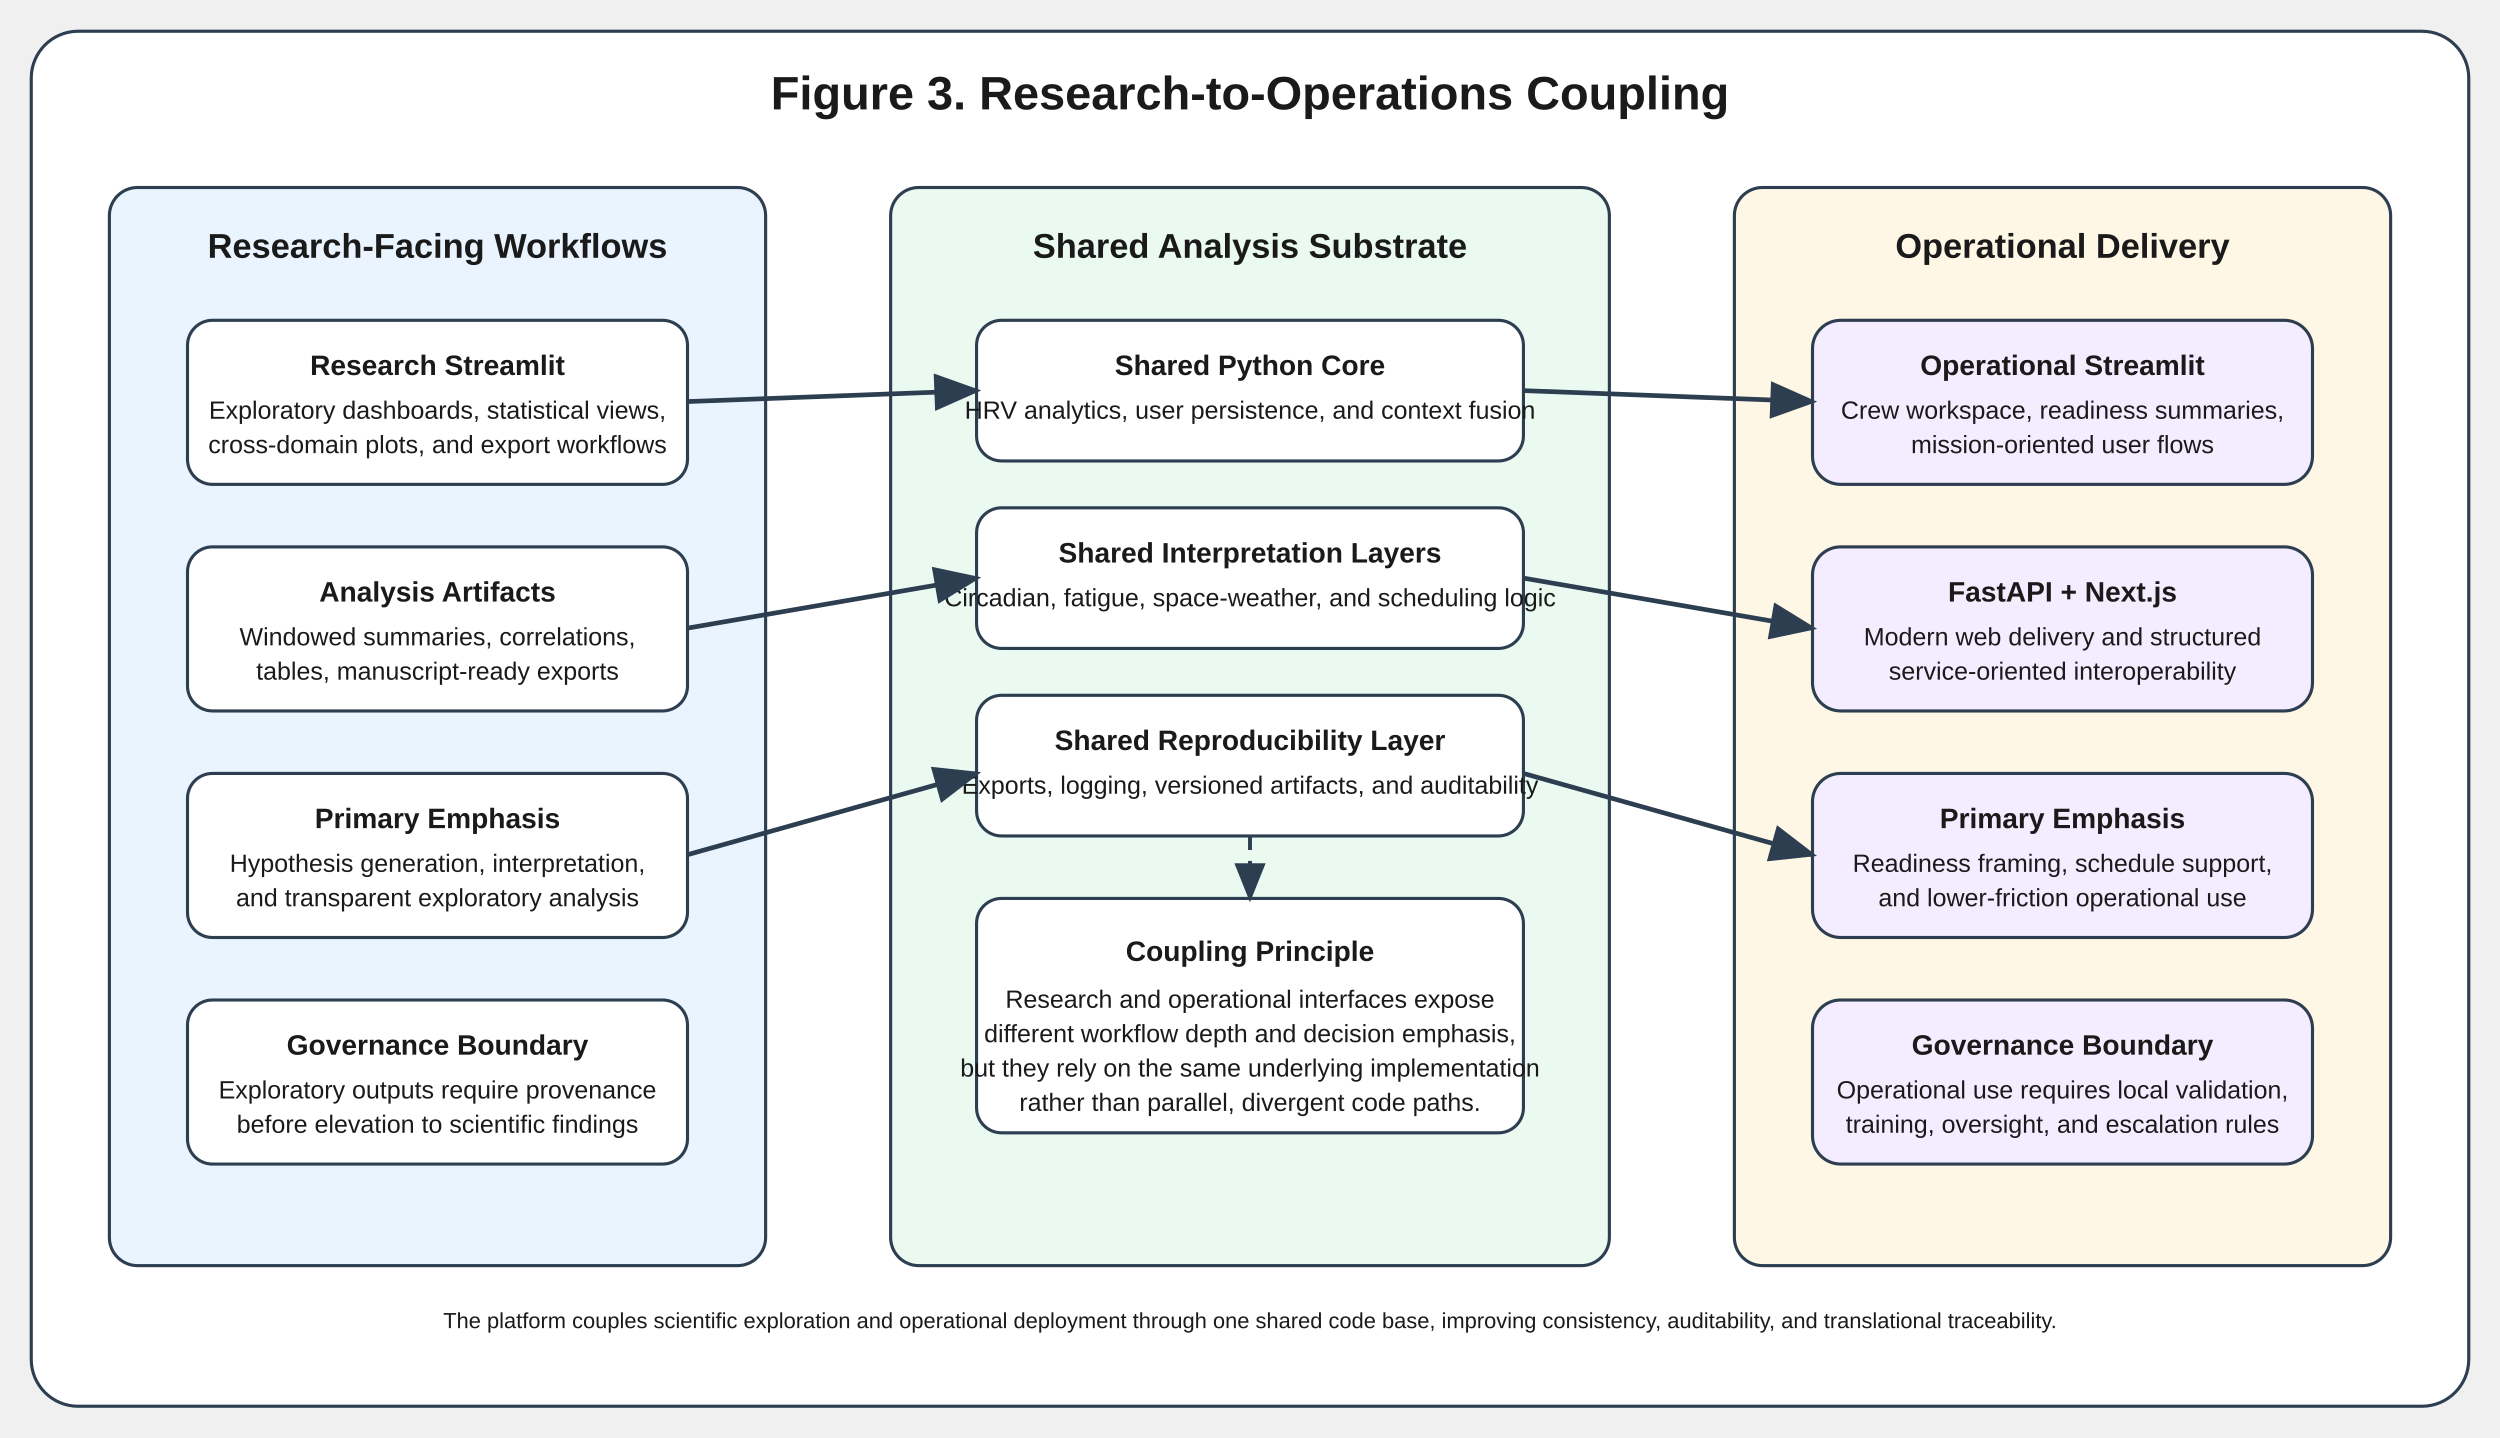
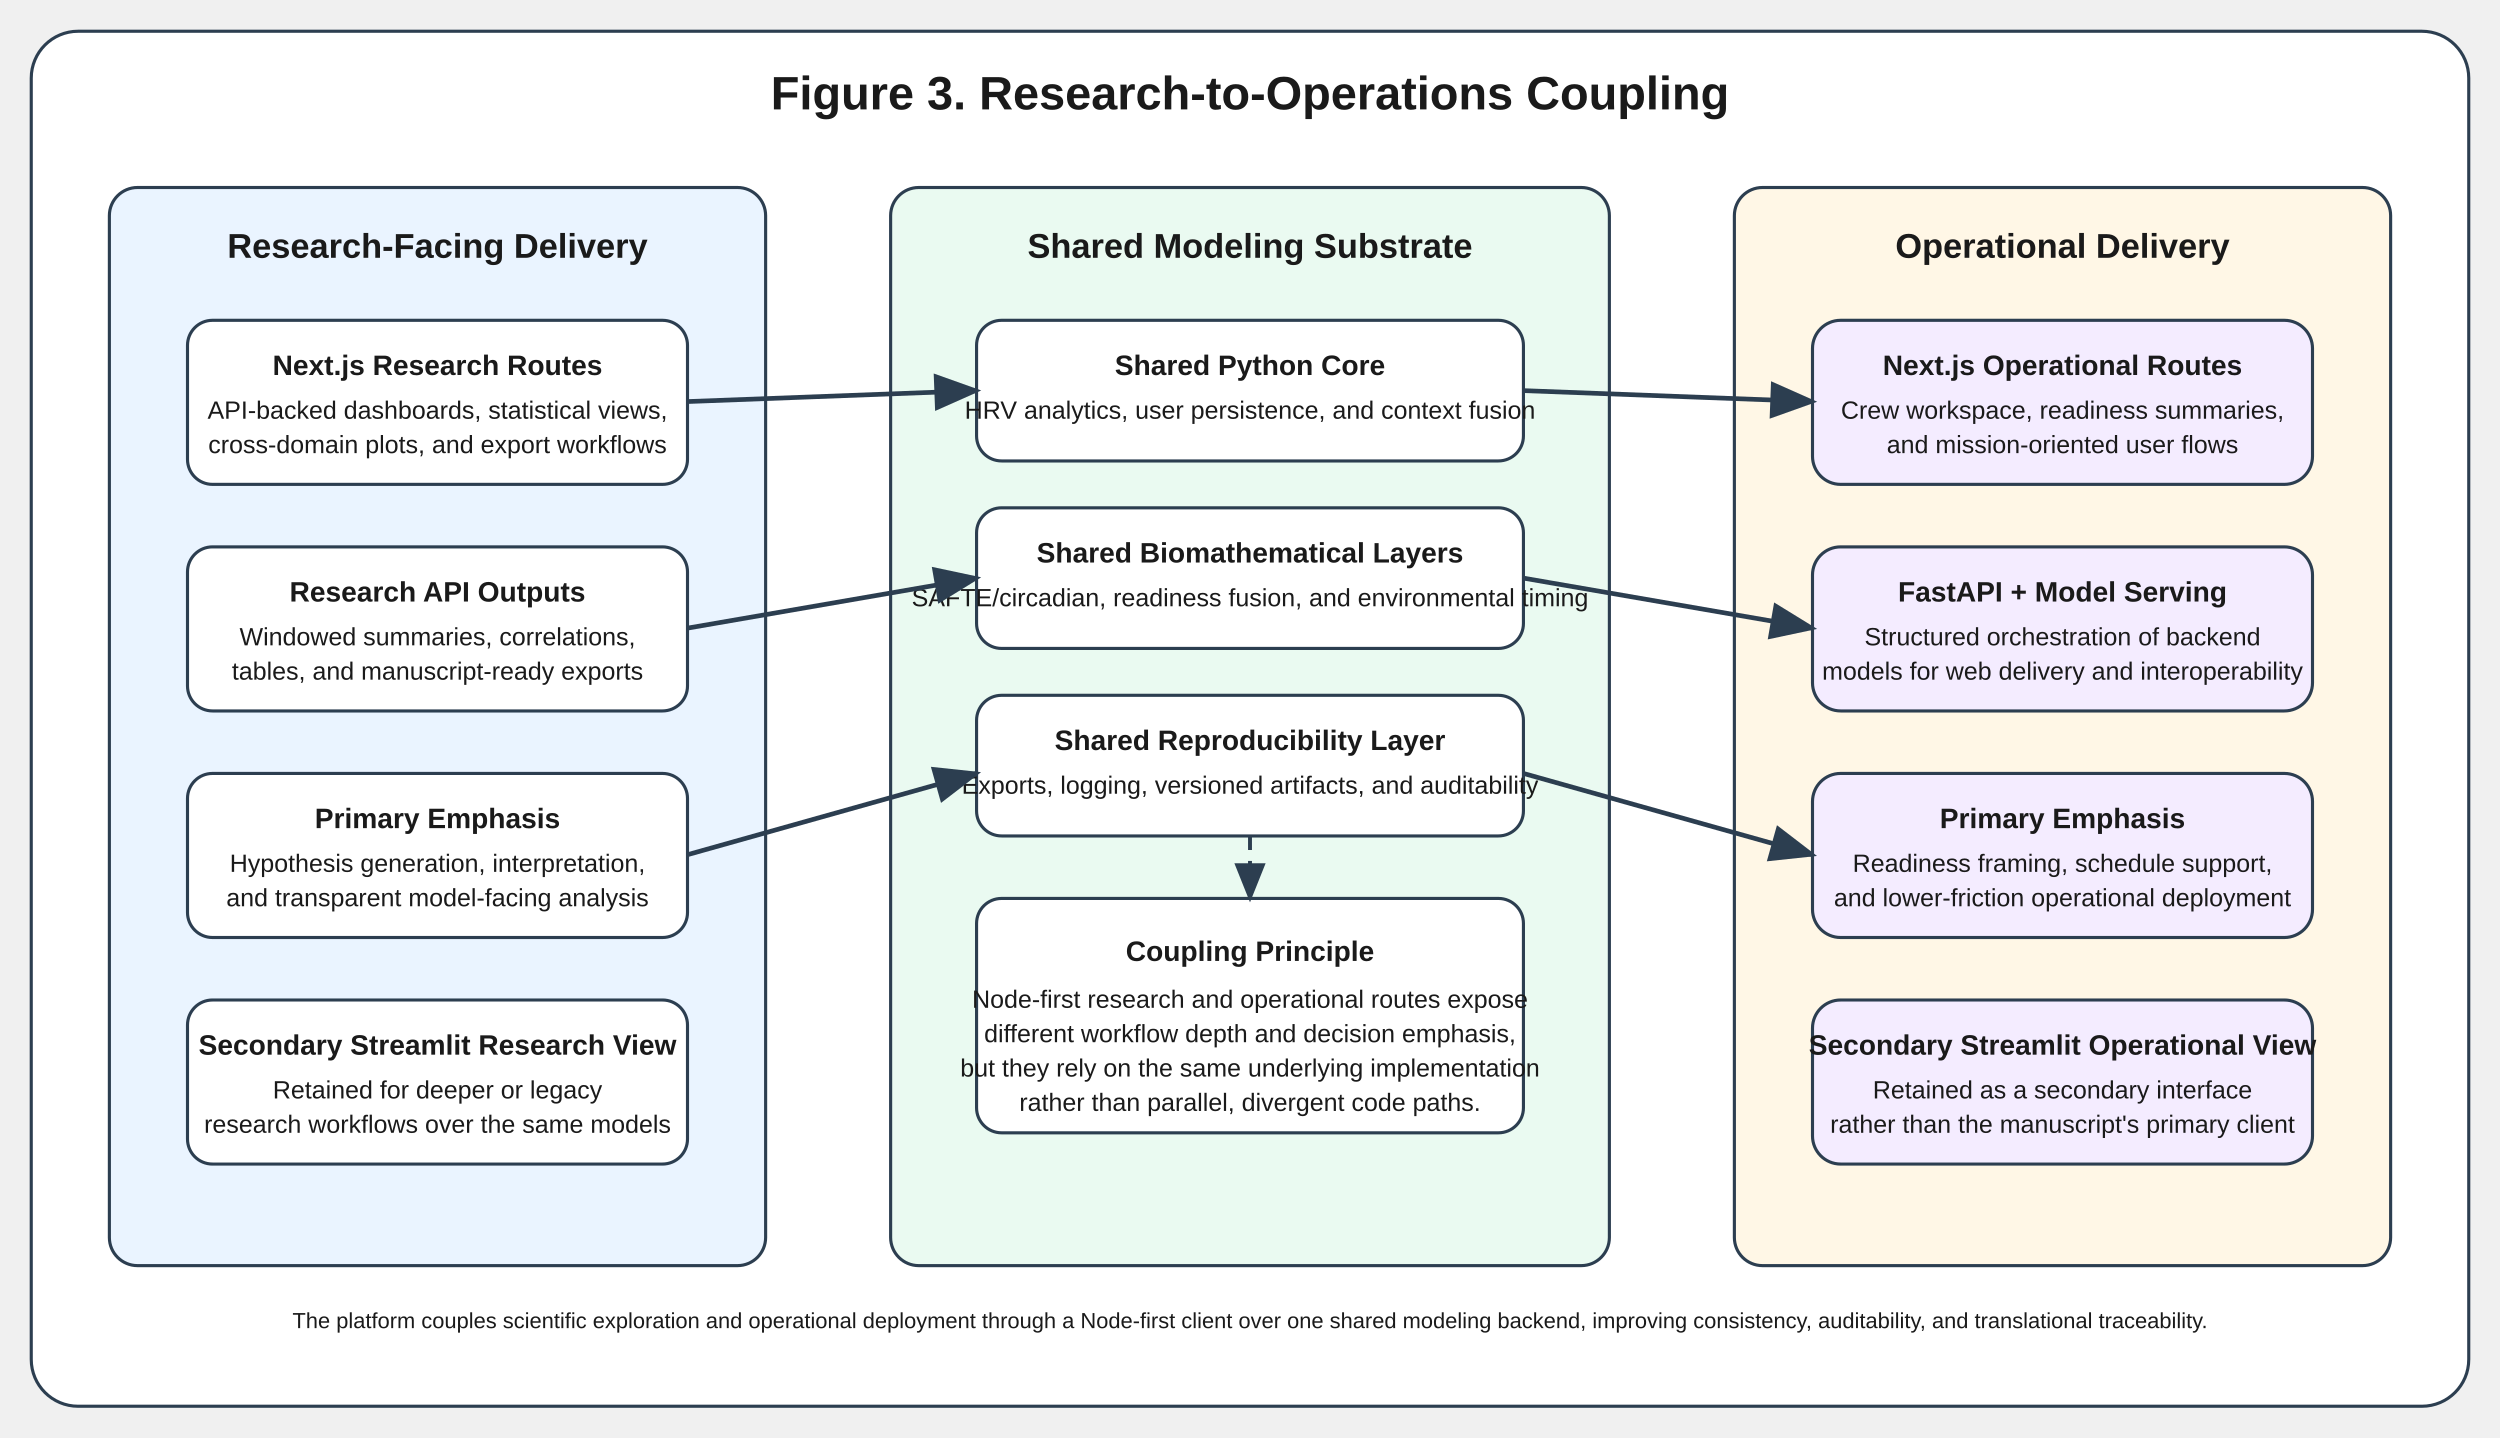
<svg xmlns="http://www.w3.org/2000/svg" width="1600" height="920" viewBox="0 0 1600 920" role="img" aria-labelledby="title desc">
  <defs>
    <style>
      .title { font: 700 30px Arial, Helvetica, sans-serif; fill: #1a1a1a; }
      .section { font: 700 22px Arial, Helvetica, sans-serif; fill: #1a1a1a; }
      .label { font: 700 18px Arial, Helvetica, sans-serif; fill: #1a1a1a; }
      .body { font: 16px Arial, Helvetica, sans-serif; fill: #1a1a1a; }
      .small { font: 14px Arial, Helvetica, sans-serif; fill: #1a1a1a; }
      .research { fill: #eaf4ff; stroke: #2c3e50; stroke-width: 2; rx: 18; ry: 18; }
      .core { fill: #eafaf1; stroke: #2c3e50; stroke-width: 2; rx: 18; ry: 18; }
      .ops { fill: #fff7e6; stroke: #2c3e50; stroke-width: 2; rx: 18; ry: 18; }
      .delivery { fill: #f4ecff; stroke: #2c3e50; stroke-width: 2; rx: 18; ry: 18; }
      .support { fill: #ffffff; stroke: #2c3e50; stroke-width: 2; rx: 16; ry: 16; }
      .arrow { stroke: #2c3e50; stroke-width: 3; fill: none; marker-end: url(#arrowhead); }
      .dashed { stroke: #2c3e50; stroke-width: 2.5; fill: none; stroke-dasharray: 9 7; marker-end: url(#arrowhead); }
    </style>
    <marker id="arrowhead" markerWidth="10" markerHeight="8" refX="9" refY="4" orient="auto">
      <polygon points="0,0 10,4 0,8" fill="#2c3e50" />
    </marker>
  </defs>
  <rect x="20" y="20" width="1560" height="880" fill="#ffffff" stroke="#2c3e50" stroke-width="2" rx="30" ry="30" />
  <text x="800" y="70" text-anchor="middle" class="title">Figure 3. Research-to-Operations Coupling</text>
  <rect x="70" y="120" width="420" height="690" class="research" />
-   <text x="280" y="165" text-anchor="middle" class="section">Research-Facing Workflows</text>
+   <text x="280" y="165" text-anchor="middle" class="section">Research-Facing Delivery</text>
  <rect x="120" y="205" width="320" height="105" class="support" />
-   <text x="280" y="240" text-anchor="middle" class="label">Research Streamlit</text>
-   <text x="280" y="268" text-anchor="middle" class="body">Exploratory dashboards, statistical views,</text>
+   <text x="280" y="240" text-anchor="middle" class="label">Next.js Research Routes</text>
+   <text x="280" y="268" text-anchor="middle" class="body">API-backed dashboards, statistical views,</text>
  <text x="280" y="290" text-anchor="middle" class="body">cross-domain plots, and export workflows</text>
  <rect x="120" y="350" width="320" height="105" class="support" />
-   <text x="280" y="385" text-anchor="middle" class="label">Analysis Artifacts</text>
+   <text x="280" y="385" text-anchor="middle" class="label">Research API Outputs</text>
  <text x="280" y="413" text-anchor="middle" class="body">Windowed summaries, correlations,</text>
-   <text x="280" y="435" text-anchor="middle" class="body">tables, manuscript-ready exports</text>
+   <text x="280" y="435" text-anchor="middle" class="body">tables, and manuscript-ready exports</text>
  <rect x="120" y="495" width="320" height="105" class="support" />
  <text x="280" y="530" text-anchor="middle" class="label">Primary Emphasis</text>
  <text x="280" y="558" text-anchor="middle" class="body">Hypothesis generation, interpretation,</text>
-   <text x="280" y="580" text-anchor="middle" class="body">and transparent exploratory analysis</text>
+   <text x="280" y="580" text-anchor="middle" class="body">and transparent model-facing analysis</text>
  <rect x="120" y="640" width="320" height="105" class="support" />
-   <text x="280" y="675" text-anchor="middle" class="label">Governance Boundary</text>
-   <text x="280" y="703" text-anchor="middle" class="body">Exploratory outputs require provenance</text>
-   <text x="280" y="725" text-anchor="middle" class="body">before elevation to scientific findings</text>
+   <text x="280" y="675" text-anchor="middle" class="label">Secondary Streamlit Research View</text>
+   <text x="280" y="703" text-anchor="middle" class="body">Retained for deeper or legacy</text>
+   <text x="280" y="725" text-anchor="middle" class="body">research workflows over the same models</text>
  <rect x="570" y="120" width="460" height="690" class="core" />
-   <text x="800" y="165" text-anchor="middle" class="section">Shared Analysis Substrate</text>
+   <text x="800" y="165" text-anchor="middle" class="section">Shared Modeling Substrate</text>
  <rect x="625" y="205" width="350" height="90" class="support" />
  <text x="800" y="240" text-anchor="middle" class="label">Shared Python Core</text>
  <text x="800" y="268" text-anchor="middle" class="body">HRV analytics, user persistence, and context fusion</text>
  <rect x="625" y="325" width="350" height="90" class="support" />
-   <text x="800" y="360" text-anchor="middle" class="label">Shared Interpretation Layers</text>
-   <text x="800" y="388" text-anchor="middle" class="body">Circadian, fatigue, space-weather, and scheduling logic</text>
+   <text x="800" y="360" text-anchor="middle" class="label">Shared Biomathematical Layers</text>
+   <text x="800" y="388" text-anchor="middle" class="body">SAFTE/circadian, readiness fusion, and environmental timing</text>
  <rect x="625" y="445" width="350" height="90" class="support" />
  <text x="800" y="480" text-anchor="middle" class="label">Shared Reproducibility Layer</text>
  <text x="800" y="508" text-anchor="middle" class="body">Exports, logging, versioned artifacts, and auditability</text>
  <rect x="625" y="575" width="350" height="150" class="support" />
  <text x="800" y="615" text-anchor="middle" class="label">Coupling Principle</text>
-   <text x="800" y="645" text-anchor="middle" class="body">Research and operational interfaces expose</text>
+   <text x="800" y="645" text-anchor="middle" class="body">Node-first research and operational routes expose</text>
  <text x="800" y="667" text-anchor="middle" class="body">different workflow depth and decision emphasis,</text>
  <text x="800" y="689" text-anchor="middle" class="body">but they rely on the same underlying implementation</text>
  <text x="800" y="711" text-anchor="middle" class="body">rather than parallel, divergent code paths.</text>
  <rect x="1110" y="120" width="420" height="690" class="ops" />
  <text x="1320" y="165" text-anchor="middle" class="section">Operational Delivery</text>
  <rect x="1160" y="205" width="320" height="105" class="delivery" />
-   <text x="1320" y="240" text-anchor="middle" class="label">Operational Streamlit</text>
+   <text x="1320" y="240" text-anchor="middle" class="label">Next.js Operational Routes</text>
  <text x="1320" y="268" text-anchor="middle" class="body">Crew workspace, readiness summaries,</text>
-   <text x="1320" y="290" text-anchor="middle" class="body">mission-oriented user flows</text>
+   <text x="1320" y="290" text-anchor="middle" class="body">and mission-oriented user flows</text>
  <rect x="1160" y="350" width="320" height="105" class="delivery" />
-   <text x="1320" y="385" text-anchor="middle" class="label">FastAPI + Next.js</text>
-   <text x="1320" y="413" text-anchor="middle" class="body">Modern web delivery and structured</text>
-   <text x="1320" y="435" text-anchor="middle" class="body">service-oriented interoperability</text>
+   <text x="1320" y="385" text-anchor="middle" class="label">FastAPI + Model Serving</text>
+   <text x="1320" y="413" text-anchor="middle" class="body">Structured orchestration of backend</text>
+   <text x="1320" y="435" text-anchor="middle" class="body">models for web delivery and interoperability</text>
  <rect x="1160" y="495" width="320" height="105" class="delivery" />
  <text x="1320" y="530" text-anchor="middle" class="label">Primary Emphasis</text>
  <text x="1320" y="558" text-anchor="middle" class="body">Readiness framing, schedule support,</text>
-   <text x="1320" y="580" text-anchor="middle" class="body">and lower-friction operational use</text>
+   <text x="1320" y="580" text-anchor="middle" class="body">and lower-friction operational deployment</text>
  <rect x="1160" y="640" width="320" height="105" class="delivery" />
-   <text x="1320" y="675" text-anchor="middle" class="label">Governance Boundary</text>
-   <text x="1320" y="703" text-anchor="middle" class="body">Operational use requires local validation,</text>
-   <text x="1320" y="725" text-anchor="middle" class="body">training, oversight, and escalation rules</text>
+   <text x="1320" y="675" text-anchor="middle" class="label">Secondary Streamlit Operational View</text>
+   <text x="1320" y="703" text-anchor="middle" class="body">Retained as a secondary interface</text>
+   <text x="1320" y="725" text-anchor="middle" class="body">rather than the manuscript's primary client</text>
  <path d="M 440 257 L 625 250" class="arrow" />
  <path d="M 440 402 L 625 370" class="arrow" />
  <path d="M 440 547 L 625 495" class="arrow" />
  <path d="M 975 250 L 1160 257" class="arrow" />
  <path d="M 975 370 L 1160 402" class="arrow" />
  <path d="M 975 495 L 1160 547" class="arrow" />
  <path d="M 800 535 L 800 575" class="dashed" />
-   <text x="800" y="850" text-anchor="middle" class="small">The platform couples scientific exploration and operational deployment through one shared code base, improving consistency, auditability, and translational traceability.</text>
+   <text x="800" y="850" text-anchor="middle" class="small">The platform couples scientific exploration and operational deployment through a Node-first client over one shared modeling backend, improving consistency, auditability, and translational traceability.</text>
</svg>
